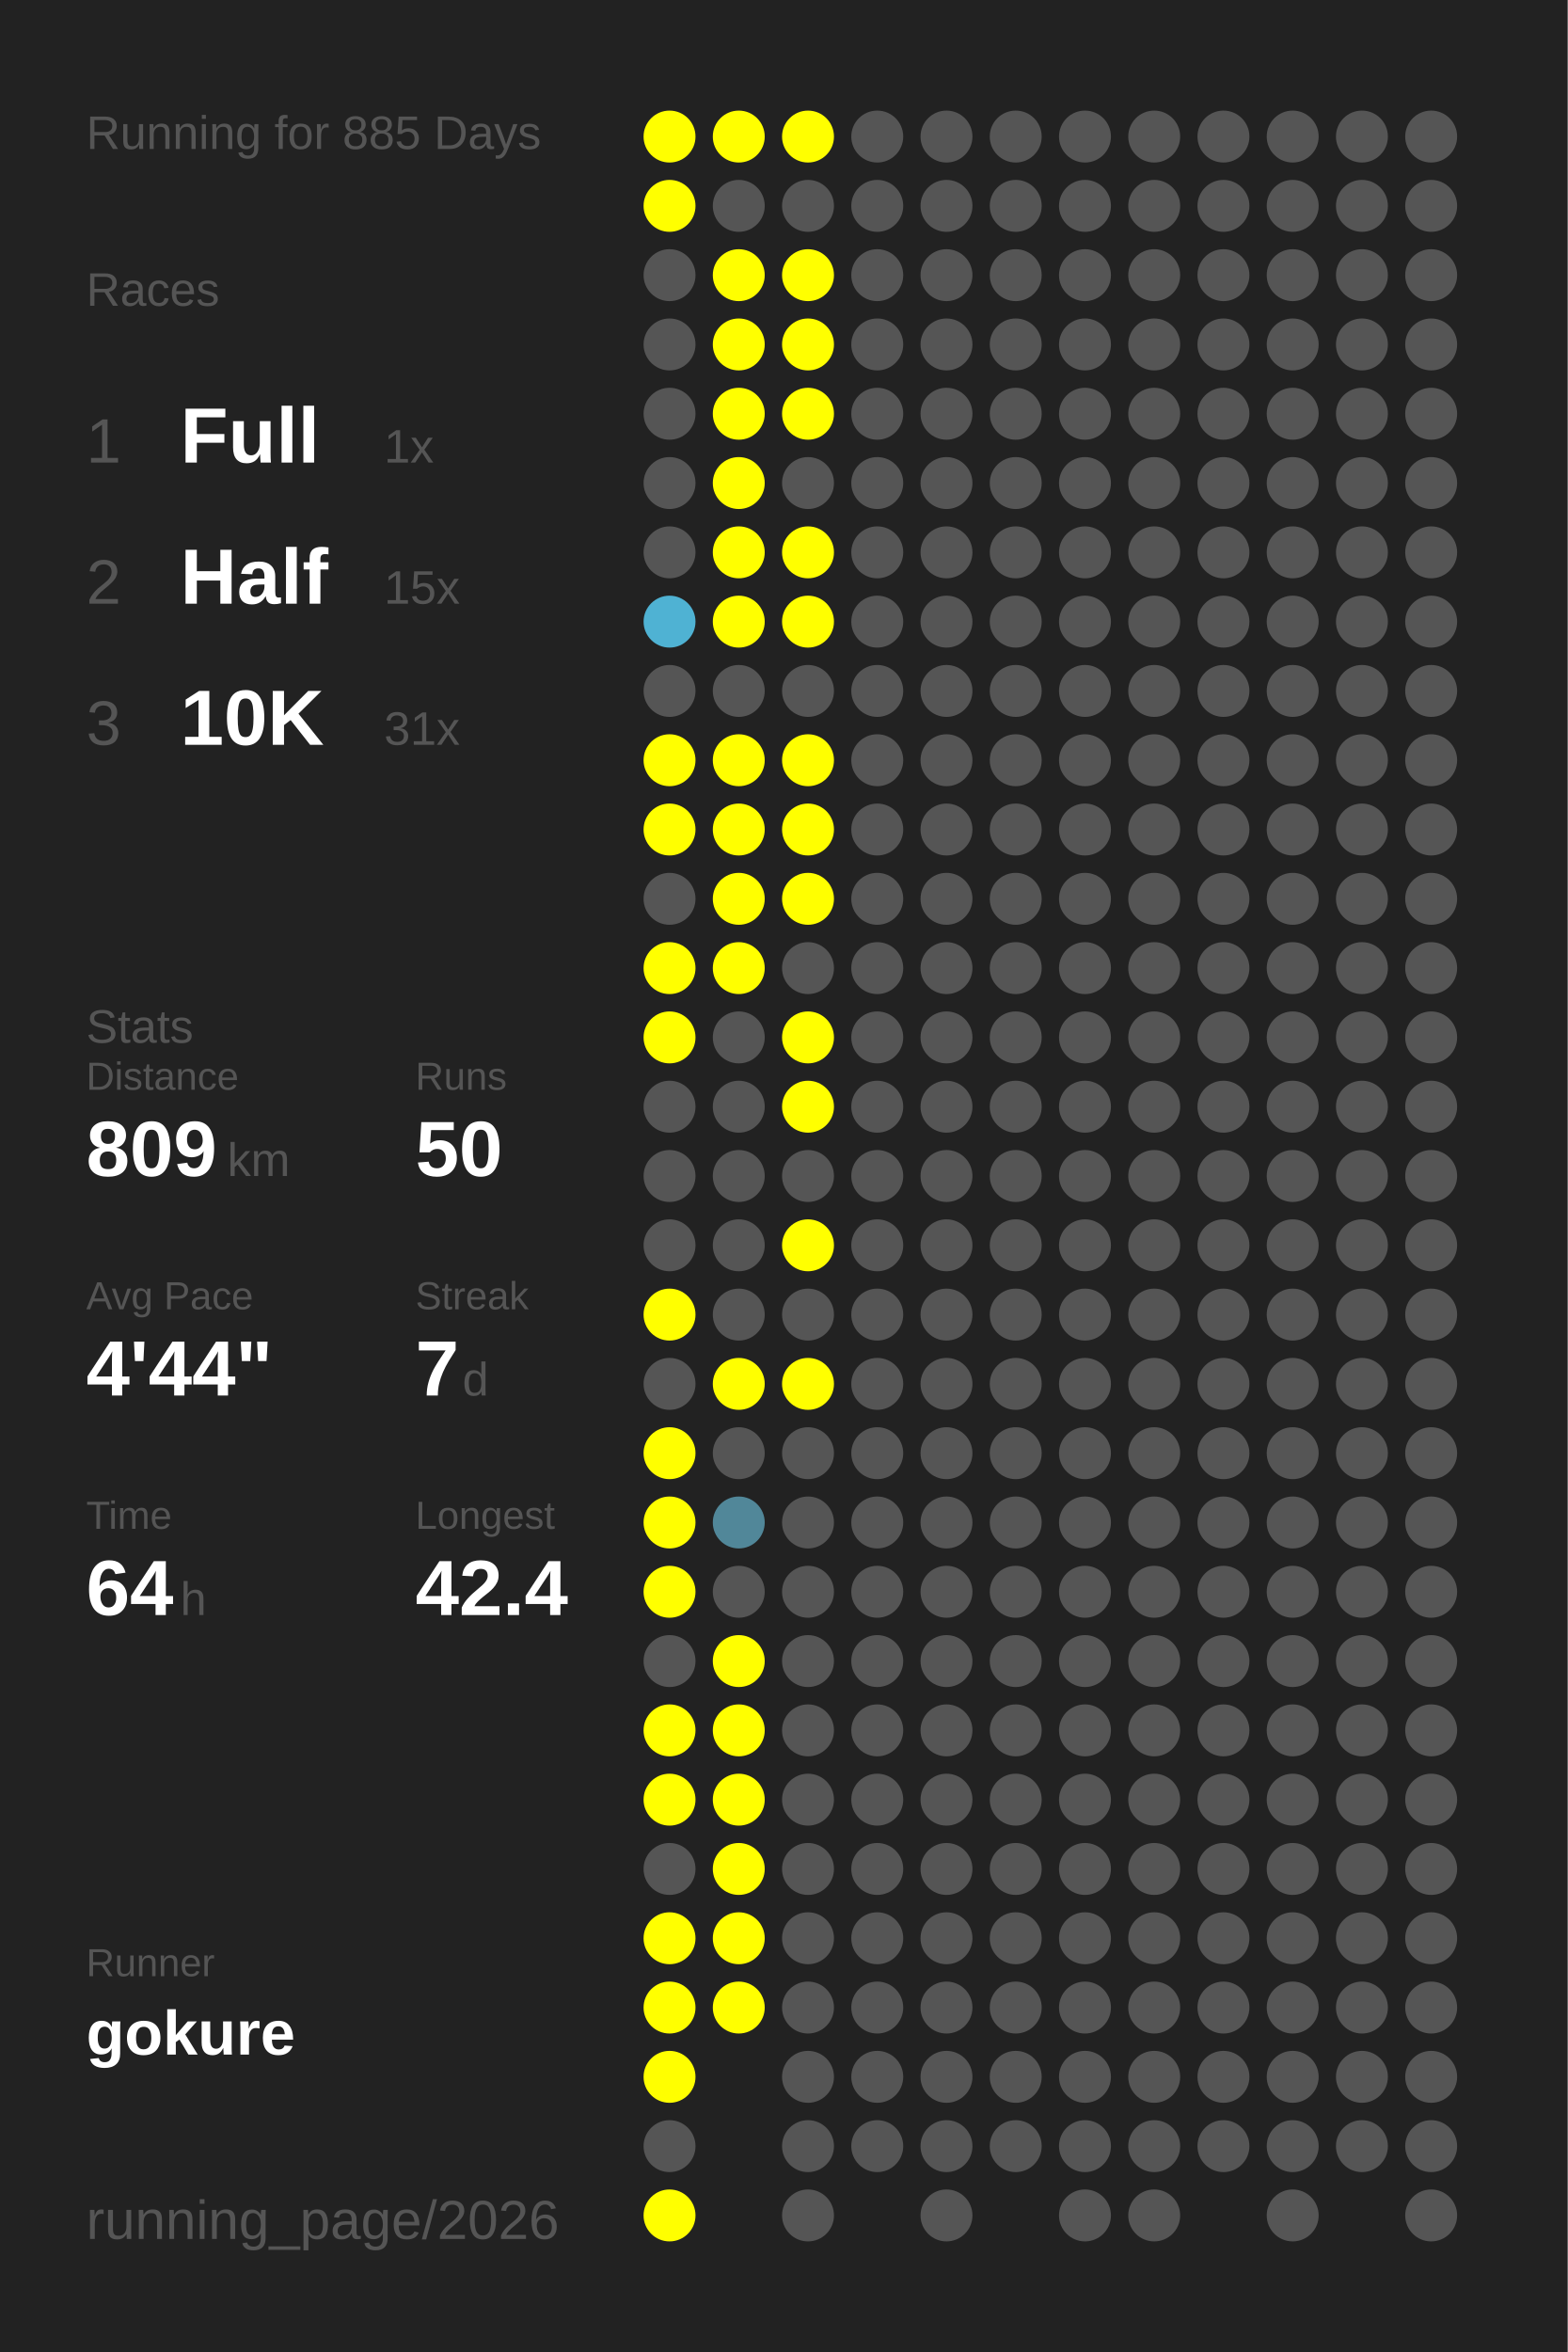
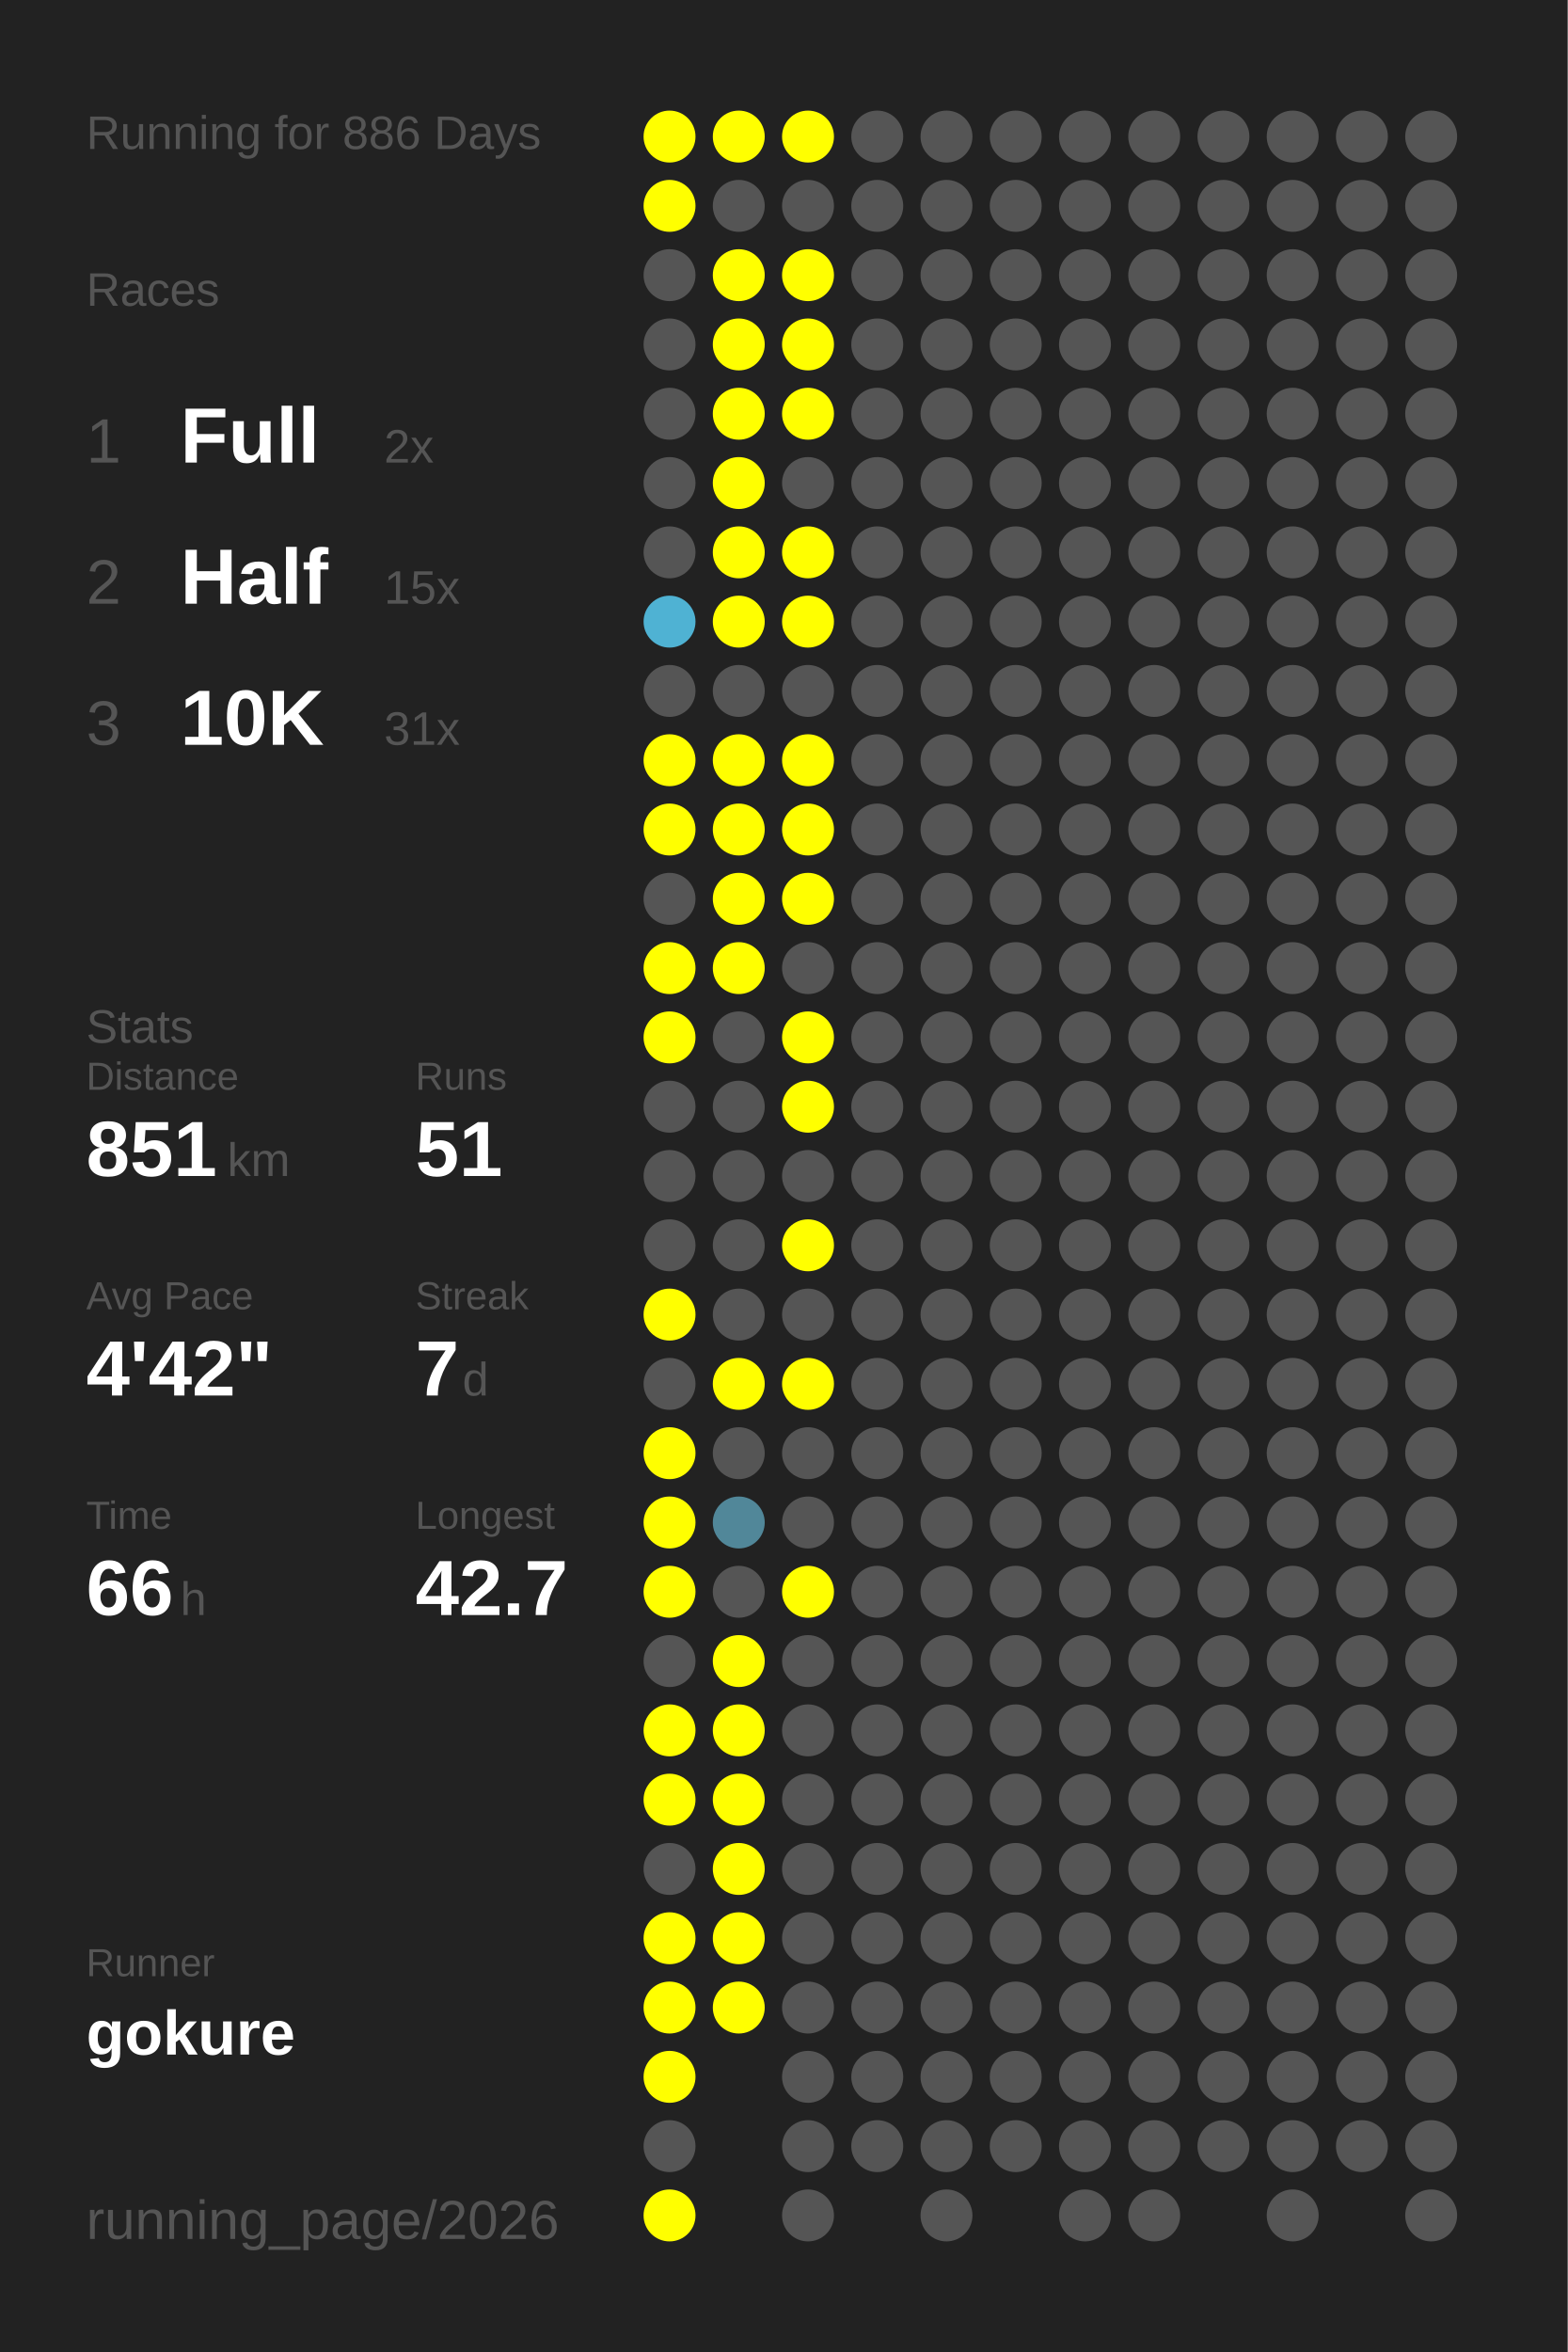
<svg xmlns="http://www.w3.org/2000/svg" baseProfile="full" height="300mm" version="1.1" viewBox="0,0,200,300" width="200mm">
  <defs />
  <rect fill="#222222" height="300" width="200" x="0" y="0" />
-   <text fill="#555555" style="font-size:6px; font-family:Arial;" x="11" y="19">Running for 885 Days</text>
+   <text fill="#555555" style="font-size:6px; font-family:Arial;" x="11" y="19">Running for 886 Days</text>
  <text fill="#555555" style="font-size:6px; font-family:Arial;" x="11" y="39">Races</text>
  <text fill="#555555" style="font-size:8px; font-family:Arial;" x="11" y="59">1</text>
  <text fill="#FFFFFF" style="font-size:10px; font-family:Arial; font-weight:bold;" x="23" y="59">Full</text>
-   <text fill="#555555" style="font-size:6px; font-family:Arial;" x="49" y="59">1x</text>
+   <text fill="#555555" style="font-size:6px; font-family:Arial;" x="49" y="59">2x</text>
  <text fill="#555555" style="font-size:8px; font-family:Arial;" x="11" y="77">2</text>
  <text fill="#FFFFFF" style="font-size:10px; font-family:Arial; font-weight:bold;" x="23" y="77">Half</text>
  <text fill="#555555" style="font-size:6px; font-family:Arial;" x="49" y="77">15x</text>
  <text fill="#555555" style="font-size:8px; font-family:Arial;" x="11" y="95">3</text>
  <text fill="#FFFFFF" style="font-size:10px; font-family:Arial; font-weight:bold;" x="23" y="95">10K</text>
  <text fill="#555555" style="font-size:6px; font-family:Arial;" x="49" y="95">31x</text>
  <text fill="#555555" style="font-size:6px; font-family:Arial;" x="11" y="133">Stats</text>
  <text fill="#555555" style="font-size:5px; font-family:Arial;" x="11" y="139">Distance</text>
-   <text fill="#FFFFFF" style="font-size:10px; font-family:Arial; font-weight:bold;" x="11" y="150">809</text>
+   <text fill="#FFFFFF" style="font-size:10px; font-family:Arial; font-weight:bold;" x="11" y="150">851</text>
  <text fill="#555555" style="font-size:6px; font-family:Arial;" x="29" y="150">km</text>
  <text fill="#555555" style="font-size:5px; font-family:Arial;" x="53" y="139">Runs</text>
-   <text fill="#FFFFFF" style="font-size:10px; font-family:Arial; font-weight:bold;" x="53" y="150">50</text>
+   <text fill="#FFFFFF" style="font-size:10px; font-family:Arial; font-weight:bold;" x="53" y="150">51</text>
  <text fill="#555555" style="font-size:5px; font-family:Arial;" x="11" y="167">Avg Pace</text>
-   <text fill="#FFFFFF" style="font-size:10px; font-family:Arial; font-weight:bold;" x="11" y="178">4'44"</text>
+   <text fill="#FFFFFF" style="font-size:10px; font-family:Arial; font-weight:bold;" x="11" y="178">4'42"</text>
  <text fill="#555555" style="font-size:5px; font-family:Arial;" x="53" y="167">Streak</text>
  <text fill="#FFFFFF" style="font-size:10px; font-family:Arial; font-weight:bold;" x="53" y="178">7</text>
  <text fill="#555555" style="font-size:6px; font-family:Arial;" x="59" y="178">d</text>
  <text fill="#555555" style="font-size:5px; font-family:Arial;" x="11" y="195">Time</text>
-   <text fill="#FFFFFF" style="font-size:10px; font-family:Arial; font-weight:bold;" x="11" y="206">64</text>
+   <text fill="#FFFFFF" style="font-size:10px; font-family:Arial; font-weight:bold;" x="11" y="206">66</text>
  <text fill="#555555" style="font-size:6px; font-family:Arial;" x="23" y="206">h</text>
  <text fill="#555555" style="font-size:5px; font-family:Arial;" x="53" y="195">Longest</text>
-   <text fill="#FFFFFF" style="font-size:10px; font-family:Arial; font-weight:bold;" x="53" y="206">42.4</text>
+   <text fill="#FFFFFF" style="font-size:10px; font-family:Arial; font-weight:bold;" x="53" y="206">42.7</text>
  <text fill="#555555" style="font-size:5px; font-family:Arial;" x="11" y="252.065">Runner</text>
  <text fill="#FFFFFF" style="font-size:8px; font-family:Arial; font-weight:bold;" x="11" y="262.065">gokure</text>
  <text fill="#555555" style="font-size:7px; font-family:Arial;" x="11" y="285.581">running_page/2026</text>
  <circle cx="85.417" cy="17.419" fill="#FFFF00" r="3.312" />
  <circle cx="85.417" cy="26.258" fill="#FFFF00" r="3.312" />
  <circle cx="85.417" cy="35.097" fill="#555555" r="3.312" />
  <circle cx="85.417" cy="43.935" fill="#555555" r="3.312" />
  <circle cx="85.417" cy="52.774" fill="#555555" r="3.312" />
  <circle cx="85.417" cy="61.613" fill="#555555" r="3.312" />
  <circle cx="85.417" cy="70.452" fill="#555555" r="3.312" />
  <circle cx="85.417" cy="79.29" fill="#4fb2d3" r="3.312" />
  <circle cx="85.417" cy="88.129" fill="#555555" r="3.312" />
  <circle cx="85.417" cy="96.968" fill="#FFFF00" r="3.312" />
  <circle cx="85.417" cy="105.806" fill="#FFFF00" r="3.312" />
  <circle cx="85.417" cy="114.645" fill="#555555" r="3.312" />
  <circle cx="85.417" cy="123.484" fill="#FFFF00" r="3.312" />
  <circle cx="85.417" cy="132.323" fill="#FFFF00" r="3.312" />
  <circle cx="85.417" cy="141.161" fill="#555555" r="3.312" />
  <circle cx="85.417" cy="150" fill="#555555" r="3.312" />
  <circle cx="85.417" cy="158.839" fill="#555555" r="3.312" />
  <circle cx="85.417" cy="167.677" fill="#FFFF00" r="3.312" />
  <circle cx="85.417" cy="176.516" fill="#555555" r="3.312" />
  <circle cx="85.417" cy="185.355" fill="#FFFF00" r="3.312" />
  <circle cx="85.417" cy="194.194" fill="#FFFF00" r="3.312" />
  <circle cx="85.417" cy="203.032" fill="#FFFF00" r="3.312" />
  <circle cx="85.417" cy="211.871" fill="#555555" r="3.312" />
  <circle cx="85.417" cy="220.71" fill="#FFFF00" r="3.312" />
  <circle cx="85.417" cy="229.548" fill="#FFFF00" r="3.312" />
  <circle cx="85.417" cy="238.387" fill="#555555" r="3.312" />
  <circle cx="85.417" cy="247.226" fill="#FFFF00" r="3.312" />
  <circle cx="85.417" cy="256.065" fill="#FFFF00" r="3.312" />
  <circle cx="85.417" cy="264.903" fill="#FFFF00" r="3.312" />
  <circle cx="85.417" cy="273.742" fill="#555555" r="3.312" />
  <circle cx="85.417" cy="282.581" fill="#FFFF00" r="3.312" />
  <circle cx="94.25" cy="17.419" fill="#FFFF00" r="3.312" />
  <circle cx="94.25" cy="26.258" fill="#555555" r="3.312" />
  <circle cx="94.25" cy="35.097" fill="#FFFF00" r="3.312" />
  <circle cx="94.25" cy="43.935" fill="#FFFF00" r="3.312" />
  <circle cx="94.25" cy="52.774" fill="#FFFF00" r="3.312" />
  <circle cx="94.25" cy="61.613" fill="#FFFF00" r="3.312" />
  <circle cx="94.25" cy="70.452" fill="#FFFF00" r="3.312" />
  <circle cx="94.25" cy="79.29" fill="#FFFF00" r="3.312" />
  <circle cx="94.25" cy="88.129" fill="#555555" r="3.312" />
  <circle cx="94.25" cy="96.968" fill="#FFFF00" r="3.312" />
  <circle cx="94.25" cy="105.806" fill="#FFFF00" r="3.312" />
  <circle cx="94.25" cy="114.645" fill="#FFFF00" r="3.312" />
  <circle cx="94.25" cy="123.484" fill="#FFFF00" r="3.312" />
  <circle cx="94.25" cy="132.323" fill="#555555" r="3.312" />
  <circle cx="94.25" cy="141.161" fill="#555555" r="3.312" />
  <circle cx="94.25" cy="150" fill="#555555" r="3.312" />
  <circle cx="94.25" cy="158.839" fill="#555555" r="3.312" />
  <circle cx="94.25" cy="167.677" fill="#555555" r="3.312" />
  <circle cx="94.25" cy="176.516" fill="#FFFF00" r="3.312" />
  <circle cx="94.25" cy="185.355" fill="#555555" r="3.312" />
  <circle cx="94.25" cy="194.194" fill="#518799" r="3.312" />
  <circle cx="94.25" cy="203.032" fill="#555555" r="3.312" />
  <circle cx="94.25" cy="211.871" fill="#FFFF00" r="3.312" />
  <circle cx="94.25" cy="220.71" fill="#FFFF00" r="3.312" />
  <circle cx="94.25" cy="229.548" fill="#FFFF00" r="3.312" />
  <circle cx="94.25" cy="238.387" fill="#FFFF00" r="3.312" />
  <circle cx="94.25" cy="247.226" fill="#FFFF00" r="3.312" />
  <circle cx="94.25" cy="256.065" fill="#FFFF00" r="3.312" />
  <circle cx="103.083" cy="17.419" fill="#FFFF00" r="3.312" />
  <circle cx="103.083" cy="26.258" fill="#555555" r="3.312" />
  <circle cx="103.083" cy="35.097" fill="#FFFF00" r="3.312" />
  <circle cx="103.083" cy="43.935" fill="#FFFF00" r="3.312" />
  <circle cx="103.083" cy="52.774" fill="#FFFF00" r="3.312" />
  <circle cx="103.083" cy="61.613" fill="#555555" r="3.312" />
  <circle cx="103.083" cy="70.452" fill="#FFFF00" r="3.312" />
  <circle cx="103.083" cy="79.29" fill="#FFFF00" r="3.312" />
  <circle cx="103.083" cy="88.129" fill="#555555" r="3.312" />
  <circle cx="103.083" cy="96.968" fill="#FFFF00" r="3.312" />
  <circle cx="103.083" cy="105.806" fill="#FFFF00" r="3.312" />
  <circle cx="103.083" cy="114.645" fill="#FFFF00" r="3.312" />
  <circle cx="103.083" cy="123.484" fill="#555555" r="3.312" />
  <circle cx="103.083" cy="132.323" fill="#FFFF00" r="3.312" />
  <circle cx="103.083" cy="141.161" fill="#FFFF00" r="3.312" />
  <circle cx="103.083" cy="150" fill="#555555" r="3.312" />
  <circle cx="103.083" cy="158.839" fill="#FFFF00" r="3.312" />
  <circle cx="103.083" cy="167.677" fill="#555555" r="3.312" />
  <circle cx="103.083" cy="176.516" fill="#FFFF00" r="3.312" />
  <circle cx="103.083" cy="185.355" fill="#555555" r="3.312" />
  <circle cx="103.083" cy="194.194" fill="#555555" r="3.312" />
-   <circle cx="103.083" cy="203.032" fill="#555555" r="3.312" />
+   <circle cx="103.083" cy="203.032" fill="#FFFF00" r="3.312" />
  <circle cx="103.083" cy="211.871" fill="#555555" r="3.312" />
  <circle cx="103.083" cy="220.71" fill="#555555" r="3.312" />
  <circle cx="103.083" cy="229.548" fill="#555555" r="3.312" />
  <circle cx="103.083" cy="238.387" fill="#555555" r="3.312" />
  <circle cx="103.083" cy="247.226" fill="#555555" r="3.312" />
  <circle cx="103.083" cy="256.065" fill="#555555" r="3.312" />
  <circle cx="103.083" cy="264.903" fill="#555555" r="3.312" />
  <circle cx="103.083" cy="273.742" fill="#555555" r="3.312" />
  <circle cx="103.083" cy="282.581" fill="#555555" r="3.312" />
  <circle cx="111.917" cy="17.419" fill="#555555" r="3.312" />
  <circle cx="111.917" cy="26.258" fill="#555555" r="3.312" />
  <circle cx="111.917" cy="35.097" fill="#555555" r="3.312" />
  <circle cx="111.917" cy="43.935" fill="#555555" r="3.312" />
  <circle cx="111.917" cy="52.774" fill="#555555" r="3.312" />
  <circle cx="111.917" cy="61.613" fill="#555555" r="3.312" />
  <circle cx="111.917" cy="70.452" fill="#555555" r="3.312" />
  <circle cx="111.917" cy="79.29" fill="#555555" r="3.312" />
  <circle cx="111.917" cy="88.129" fill="#555555" r="3.312" />
  <circle cx="111.917" cy="96.968" fill="#555555" r="3.312" />
  <circle cx="111.917" cy="105.806" fill="#555555" r="3.312" />
  <circle cx="111.917" cy="114.645" fill="#555555" r="3.312" />
  <circle cx="111.917" cy="123.484" fill="#555555" r="3.312" />
  <circle cx="111.917" cy="132.323" fill="#555555" r="3.312" />
  <circle cx="111.917" cy="141.161" fill="#555555" r="3.312" />
  <circle cx="111.917" cy="150" fill="#555555" r="3.312" />
  <circle cx="111.917" cy="158.839" fill="#555555" r="3.312" />
  <circle cx="111.917" cy="167.677" fill="#555555" r="3.312" />
  <circle cx="111.917" cy="176.516" fill="#555555" r="3.312" />
  <circle cx="111.917" cy="185.355" fill="#555555" r="3.312" />
  <circle cx="111.917" cy="194.194" fill="#555555" r="3.312" />
  <circle cx="111.917" cy="203.032" fill="#555555" r="3.312" />
  <circle cx="111.917" cy="211.871" fill="#555555" r="3.312" />
  <circle cx="111.917" cy="220.71" fill="#555555" r="3.312" />
  <circle cx="111.917" cy="229.548" fill="#555555" r="3.312" />
  <circle cx="111.917" cy="238.387" fill="#555555" r="3.312" />
  <circle cx="111.917" cy="247.226" fill="#555555" r="3.312" />
  <circle cx="111.917" cy="256.065" fill="#555555" r="3.312" />
  <circle cx="111.917" cy="264.903" fill="#555555" r="3.312" />
  <circle cx="111.917" cy="273.742" fill="#555555" r="3.312" />
  <circle cx="120.75" cy="17.419" fill="#555555" r="3.312" />
  <circle cx="120.75" cy="26.258" fill="#555555" r="3.312" />
  <circle cx="120.75" cy="35.097" fill="#555555" r="3.312" />
  <circle cx="120.75" cy="43.935" fill="#555555" r="3.312" />
  <circle cx="120.75" cy="52.774" fill="#555555" r="3.312" />
  <circle cx="120.75" cy="61.613" fill="#555555" r="3.312" />
  <circle cx="120.75" cy="70.452" fill="#555555" r="3.312" />
  <circle cx="120.75" cy="79.29" fill="#555555" r="3.312" />
  <circle cx="120.75" cy="88.129" fill="#555555" r="3.312" />
  <circle cx="120.75" cy="96.968" fill="#555555" r="3.312" />
  <circle cx="120.75" cy="105.806" fill="#555555" r="3.312" />
  <circle cx="120.75" cy="114.645" fill="#555555" r="3.312" />
  <circle cx="120.75" cy="123.484" fill="#555555" r="3.312" />
  <circle cx="120.75" cy="132.323" fill="#555555" r="3.312" />
  <circle cx="120.75" cy="141.161" fill="#555555" r="3.312" />
  <circle cx="120.75" cy="150" fill="#555555" r="3.312" />
  <circle cx="120.75" cy="158.839" fill="#555555" r="3.312" />
  <circle cx="120.75" cy="167.677" fill="#555555" r="3.312" />
  <circle cx="120.75" cy="176.516" fill="#555555" r="3.312" />
  <circle cx="120.75" cy="185.355" fill="#555555" r="3.312" />
  <circle cx="120.75" cy="194.194" fill="#555555" r="3.312" />
  <circle cx="120.75" cy="203.032" fill="#555555" r="3.312" />
  <circle cx="120.75" cy="211.871" fill="#555555" r="3.312" />
  <circle cx="120.75" cy="220.71" fill="#555555" r="3.312" />
  <circle cx="120.75" cy="229.548" fill="#555555" r="3.312" />
  <circle cx="120.75" cy="238.387" fill="#555555" r="3.312" />
  <circle cx="120.75" cy="247.226" fill="#555555" r="3.312" />
  <circle cx="120.75" cy="256.065" fill="#555555" r="3.312" />
  <circle cx="120.75" cy="264.903" fill="#555555" r="3.312" />
  <circle cx="120.75" cy="273.742" fill="#555555" r="3.312" />
  <circle cx="120.75" cy="282.581" fill="#555555" r="3.312" />
  <circle cx="129.583" cy="17.419" fill="#555555" r="3.312" />
  <circle cx="129.583" cy="26.258" fill="#555555" r="3.312" />
  <circle cx="129.583" cy="35.097" fill="#555555" r="3.312" />
  <circle cx="129.583" cy="43.935" fill="#555555" r="3.312" />
  <circle cx="129.583" cy="52.774" fill="#555555" r="3.312" />
  <circle cx="129.583" cy="61.613" fill="#555555" r="3.312" />
  <circle cx="129.583" cy="70.452" fill="#555555" r="3.312" />
  <circle cx="129.583" cy="79.29" fill="#555555" r="3.312" />
  <circle cx="129.583" cy="88.129" fill="#555555" r="3.312" />
  <circle cx="129.583" cy="96.968" fill="#555555" r="3.312" />
  <circle cx="129.583" cy="105.806" fill="#555555" r="3.312" />
  <circle cx="129.583" cy="114.645" fill="#555555" r="3.312" />
  <circle cx="129.583" cy="123.484" fill="#555555" r="3.312" />
  <circle cx="129.583" cy="132.323" fill="#555555" r="3.312" />
  <circle cx="129.583" cy="141.161" fill="#555555" r="3.312" />
  <circle cx="129.583" cy="150" fill="#555555" r="3.312" />
  <circle cx="129.583" cy="158.839" fill="#555555" r="3.312" />
  <circle cx="129.583" cy="167.677" fill="#555555" r="3.312" />
  <circle cx="129.583" cy="176.516" fill="#555555" r="3.312" />
  <circle cx="129.583" cy="185.355" fill="#555555" r="3.312" />
  <circle cx="129.583" cy="194.194" fill="#555555" r="3.312" />
  <circle cx="129.583" cy="203.032" fill="#555555" r="3.312" />
  <circle cx="129.583" cy="211.871" fill="#555555" r="3.312" />
  <circle cx="129.583" cy="220.71" fill="#555555" r="3.312" />
  <circle cx="129.583" cy="229.548" fill="#555555" r="3.312" />
  <circle cx="129.583" cy="238.387" fill="#555555" r="3.312" />
  <circle cx="129.583" cy="247.226" fill="#555555" r="3.312" />
  <circle cx="129.583" cy="256.065" fill="#555555" r="3.312" />
  <circle cx="129.583" cy="264.903" fill="#555555" r="3.312" />
  <circle cx="129.583" cy="273.742" fill="#555555" r="3.312" />
  <circle cx="138.417" cy="17.419" fill="#555555" r="3.312" />
  <circle cx="138.417" cy="26.258" fill="#555555" r="3.312" />
  <circle cx="138.417" cy="35.097" fill="#555555" r="3.312" />
  <circle cx="138.417" cy="43.935" fill="#555555" r="3.312" />
  <circle cx="138.417" cy="52.774" fill="#555555" r="3.312" />
  <circle cx="138.417" cy="61.613" fill="#555555" r="3.312" />
  <circle cx="138.417" cy="70.452" fill="#555555" r="3.312" />
  <circle cx="138.417" cy="79.29" fill="#555555" r="3.312" />
  <circle cx="138.417" cy="88.129" fill="#555555" r="3.312" />
  <circle cx="138.417" cy="96.968" fill="#555555" r="3.312" />
  <circle cx="138.417" cy="105.806" fill="#555555" r="3.312" />
  <circle cx="138.417" cy="114.645" fill="#555555" r="3.312" />
  <circle cx="138.417" cy="123.484" fill="#555555" r="3.312" />
  <circle cx="138.417" cy="132.323" fill="#555555" r="3.312" />
  <circle cx="138.417" cy="141.161" fill="#555555" r="3.312" />
  <circle cx="138.417" cy="150" fill="#555555" r="3.312" />
  <circle cx="138.417" cy="158.839" fill="#555555" r="3.312" />
  <circle cx="138.417" cy="167.677" fill="#555555" r="3.312" />
  <circle cx="138.417" cy="176.516" fill="#555555" r="3.312" />
  <circle cx="138.417" cy="185.355" fill="#555555" r="3.312" />
  <circle cx="138.417" cy="194.194" fill="#555555" r="3.312" />
  <circle cx="138.417" cy="203.032" fill="#555555" r="3.312" />
  <circle cx="138.417" cy="211.871" fill="#555555" r="3.312" />
  <circle cx="138.417" cy="220.71" fill="#555555" r="3.312" />
  <circle cx="138.417" cy="229.548" fill="#555555" r="3.312" />
  <circle cx="138.417" cy="238.387" fill="#555555" r="3.312" />
  <circle cx="138.417" cy="247.226" fill="#555555" r="3.312" />
  <circle cx="138.417" cy="256.065" fill="#555555" r="3.312" />
  <circle cx="138.417" cy="264.903" fill="#555555" r="3.312" />
  <circle cx="138.417" cy="273.742" fill="#555555" r="3.312" />
  <circle cx="138.417" cy="282.581" fill="#555555" r="3.312" />
  <circle cx="147.25" cy="17.419" fill="#555555" r="3.312" />
  <circle cx="147.25" cy="26.258" fill="#555555" r="3.312" />
  <circle cx="147.25" cy="35.097" fill="#555555" r="3.312" />
  <circle cx="147.25" cy="43.935" fill="#555555" r="3.312" />
  <circle cx="147.25" cy="52.774" fill="#555555" r="3.312" />
  <circle cx="147.25" cy="61.613" fill="#555555" r="3.312" />
  <circle cx="147.25" cy="70.452" fill="#555555" r="3.312" />
  <circle cx="147.25" cy="79.29" fill="#555555" r="3.312" />
  <circle cx="147.25" cy="88.129" fill="#555555" r="3.312" />
  <circle cx="147.25" cy="96.968" fill="#555555" r="3.312" />
  <circle cx="147.25" cy="105.806" fill="#555555" r="3.312" />
  <circle cx="147.25" cy="114.645" fill="#555555" r="3.312" />
  <circle cx="147.25" cy="123.484" fill="#555555" r="3.312" />
  <circle cx="147.25" cy="132.323" fill="#555555" r="3.312" />
  <circle cx="147.25" cy="141.161" fill="#555555" r="3.312" />
  <circle cx="147.25" cy="150" fill="#555555" r="3.312" />
  <circle cx="147.25" cy="158.839" fill="#555555" r="3.312" />
  <circle cx="147.25" cy="167.677" fill="#555555" r="3.312" />
  <circle cx="147.25" cy="176.516" fill="#555555" r="3.312" />
  <circle cx="147.25" cy="185.355" fill="#555555" r="3.312" />
  <circle cx="147.25" cy="194.194" fill="#555555" r="3.312" />
  <circle cx="147.25" cy="203.032" fill="#555555" r="3.312" />
  <circle cx="147.25" cy="211.871" fill="#555555" r="3.312" />
  <circle cx="147.25" cy="220.71" fill="#555555" r="3.312" />
  <circle cx="147.25" cy="229.548" fill="#555555" r="3.312" />
  <circle cx="147.25" cy="238.387" fill="#555555" r="3.312" />
  <circle cx="147.25" cy="247.226" fill="#555555" r="3.312" />
  <circle cx="147.25" cy="256.065" fill="#555555" r="3.312" />
  <circle cx="147.25" cy="264.903" fill="#555555" r="3.312" />
  <circle cx="147.25" cy="273.742" fill="#555555" r="3.312" />
  <circle cx="147.25" cy="282.581" fill="#555555" r="3.312" />
  <circle cx="156.083" cy="17.419" fill="#555555" r="3.312" />
  <circle cx="156.083" cy="26.258" fill="#555555" r="3.312" />
  <circle cx="156.083" cy="35.097" fill="#555555" r="3.312" />
  <circle cx="156.083" cy="43.935" fill="#555555" r="3.312" />
  <circle cx="156.083" cy="52.774" fill="#555555" r="3.312" />
  <circle cx="156.083" cy="61.613" fill="#555555" r="3.312" />
  <circle cx="156.083" cy="70.452" fill="#555555" r="3.312" />
  <circle cx="156.083" cy="79.29" fill="#555555" r="3.312" />
  <circle cx="156.083" cy="88.129" fill="#555555" r="3.312" />
  <circle cx="156.083" cy="96.968" fill="#555555" r="3.312" />
  <circle cx="156.083" cy="105.806" fill="#555555" r="3.312" />
  <circle cx="156.083" cy="114.645" fill="#555555" r="3.312" />
  <circle cx="156.083" cy="123.484" fill="#555555" r="3.312" />
  <circle cx="156.083" cy="132.323" fill="#555555" r="3.312" />
  <circle cx="156.083" cy="141.161" fill="#555555" r="3.312" />
  <circle cx="156.083" cy="150" fill="#555555" r="3.312" />
  <circle cx="156.083" cy="158.839" fill="#555555" r="3.312" />
  <circle cx="156.083" cy="167.677" fill="#555555" r="3.312" />
  <circle cx="156.083" cy="176.516" fill="#555555" r="3.312" />
  <circle cx="156.083" cy="185.355" fill="#555555" r="3.312" />
  <circle cx="156.083" cy="194.194" fill="#555555" r="3.312" />
  <circle cx="156.083" cy="203.032" fill="#555555" r="3.312" />
  <circle cx="156.083" cy="211.871" fill="#555555" r="3.312" />
  <circle cx="156.083" cy="220.71" fill="#555555" r="3.312" />
  <circle cx="156.083" cy="229.548" fill="#555555" r="3.312" />
  <circle cx="156.083" cy="238.387" fill="#555555" r="3.312" />
  <circle cx="156.083" cy="247.226" fill="#555555" r="3.312" />
  <circle cx="156.083" cy="256.065" fill="#555555" r="3.312" />
  <circle cx="156.083" cy="264.903" fill="#555555" r="3.312" />
  <circle cx="156.083" cy="273.742" fill="#555555" r="3.312" />
  <circle cx="164.917" cy="17.419" fill="#555555" r="3.312" />
  <circle cx="164.917" cy="26.258" fill="#555555" r="3.312" />
  <circle cx="164.917" cy="35.097" fill="#555555" r="3.312" />
  <circle cx="164.917" cy="43.935" fill="#555555" r="3.312" />
  <circle cx="164.917" cy="52.774" fill="#555555" r="3.312" />
  <circle cx="164.917" cy="61.613" fill="#555555" r="3.312" />
  <circle cx="164.917" cy="70.452" fill="#555555" r="3.312" />
  <circle cx="164.917" cy="79.29" fill="#555555" r="3.312" />
  <circle cx="164.917" cy="88.129" fill="#555555" r="3.312" />
  <circle cx="164.917" cy="96.968" fill="#555555" r="3.312" />
  <circle cx="164.917" cy="105.806" fill="#555555" r="3.312" />
  <circle cx="164.917" cy="114.645" fill="#555555" r="3.312" />
  <circle cx="164.917" cy="123.484" fill="#555555" r="3.312" />
  <circle cx="164.917" cy="132.323" fill="#555555" r="3.312" />
  <circle cx="164.917" cy="141.161" fill="#555555" r="3.312" />
  <circle cx="164.917" cy="150" fill="#555555" r="3.312" />
  <circle cx="164.917" cy="158.839" fill="#555555" r="3.312" />
  <circle cx="164.917" cy="167.677" fill="#555555" r="3.312" />
  <circle cx="164.917" cy="176.516" fill="#555555" r="3.312" />
  <circle cx="164.917" cy="185.355" fill="#555555" r="3.312" />
  <circle cx="164.917" cy="194.194" fill="#555555" r="3.312" />
  <circle cx="164.917" cy="203.032" fill="#555555" r="3.312" />
  <circle cx="164.917" cy="211.871" fill="#555555" r="3.312" />
  <circle cx="164.917" cy="220.71" fill="#555555" r="3.312" />
  <circle cx="164.917" cy="229.548" fill="#555555" r="3.312" />
  <circle cx="164.917" cy="238.387" fill="#555555" r="3.312" />
  <circle cx="164.917" cy="247.226" fill="#555555" r="3.312" />
  <circle cx="164.917" cy="256.065" fill="#555555" r="3.312" />
  <circle cx="164.917" cy="264.903" fill="#555555" r="3.312" />
  <circle cx="164.917" cy="273.742" fill="#555555" r="3.312" />
  <circle cx="164.917" cy="282.581" fill="#555555" r="3.312" />
  <circle cx="173.75" cy="17.419" fill="#555555" r="3.312" />
  <circle cx="173.75" cy="26.258" fill="#555555" r="3.312" />
  <circle cx="173.75" cy="35.097" fill="#555555" r="3.312" />
  <circle cx="173.75" cy="43.935" fill="#555555" r="3.312" />
  <circle cx="173.75" cy="52.774" fill="#555555" r="3.312" />
  <circle cx="173.75" cy="61.613" fill="#555555" r="3.312" />
  <circle cx="173.75" cy="70.452" fill="#555555" r="3.312" />
  <circle cx="173.75" cy="79.29" fill="#555555" r="3.312" />
  <circle cx="173.75" cy="88.129" fill="#555555" r="3.312" />
  <circle cx="173.75" cy="96.968" fill="#555555" r="3.312" />
  <circle cx="173.75" cy="105.806" fill="#555555" r="3.312" />
  <circle cx="173.75" cy="114.645" fill="#555555" r="3.312" />
  <circle cx="173.75" cy="123.484" fill="#555555" r="3.312" />
  <circle cx="173.75" cy="132.323" fill="#555555" r="3.312" />
  <circle cx="173.75" cy="141.161" fill="#555555" r="3.312" />
  <circle cx="173.75" cy="150" fill="#555555" r="3.312" />
  <circle cx="173.75" cy="158.839" fill="#555555" r="3.312" />
  <circle cx="173.75" cy="167.677" fill="#555555" r="3.312" />
  <circle cx="173.75" cy="176.516" fill="#555555" r="3.312" />
  <circle cx="173.75" cy="185.355" fill="#555555" r="3.312" />
  <circle cx="173.75" cy="194.194" fill="#555555" r="3.312" />
  <circle cx="173.75" cy="203.032" fill="#555555" r="3.312" />
  <circle cx="173.75" cy="211.871" fill="#555555" r="3.312" />
  <circle cx="173.75" cy="220.71" fill="#555555" r="3.312" />
  <circle cx="173.75" cy="229.548" fill="#555555" r="3.312" />
  <circle cx="173.75" cy="238.387" fill="#555555" r="3.312" />
  <circle cx="173.75" cy="247.226" fill="#555555" r="3.312" />
  <circle cx="173.75" cy="256.065" fill="#555555" r="3.312" />
  <circle cx="173.75" cy="264.903" fill="#555555" r="3.312" />
  <circle cx="173.75" cy="273.742" fill="#555555" r="3.312" />
  <circle cx="182.583" cy="17.419" fill="#555555" r="3.312" />
  <circle cx="182.583" cy="26.258" fill="#555555" r="3.312" />
  <circle cx="182.583" cy="35.097" fill="#555555" r="3.312" />
  <circle cx="182.583" cy="43.935" fill="#555555" r="3.312" />
  <circle cx="182.583" cy="52.774" fill="#555555" r="3.312" />
  <circle cx="182.583" cy="61.613" fill="#555555" r="3.312" />
  <circle cx="182.583" cy="70.452" fill="#555555" r="3.312" />
  <circle cx="182.583" cy="79.29" fill="#555555" r="3.312" />
  <circle cx="182.583" cy="88.129" fill="#555555" r="3.312" />
  <circle cx="182.583" cy="96.968" fill="#555555" r="3.312" />
  <circle cx="182.583" cy="105.806" fill="#555555" r="3.312" />
  <circle cx="182.583" cy="114.645" fill="#555555" r="3.312" />
  <circle cx="182.583" cy="123.484" fill="#555555" r="3.312" />
  <circle cx="182.583" cy="132.323" fill="#555555" r="3.312" />
  <circle cx="182.583" cy="141.161" fill="#555555" r="3.312" />
  <circle cx="182.583" cy="150" fill="#555555" r="3.312" />
  <circle cx="182.583" cy="158.839" fill="#555555" r="3.312" />
  <circle cx="182.583" cy="167.677" fill="#555555" r="3.312" />
  <circle cx="182.583" cy="176.516" fill="#555555" r="3.312" />
  <circle cx="182.583" cy="185.355" fill="#555555" r="3.312" />
  <circle cx="182.583" cy="194.194" fill="#555555" r="3.312" />
  <circle cx="182.583" cy="203.032" fill="#555555" r="3.312" />
  <circle cx="182.583" cy="211.871" fill="#555555" r="3.312" />
  <circle cx="182.583" cy="220.71" fill="#555555" r="3.312" />
  <circle cx="182.583" cy="229.548" fill="#555555" r="3.312" />
  <circle cx="182.583" cy="238.387" fill="#555555" r="3.312" />
  <circle cx="182.583" cy="247.226" fill="#555555" r="3.312" />
  <circle cx="182.583" cy="256.065" fill="#555555" r="3.312" />
  <circle cx="182.583" cy="264.903" fill="#555555" r="3.312" />
  <circle cx="182.583" cy="273.742" fill="#555555" r="3.312" />
  <circle cx="182.583" cy="282.581" fill="#555555" r="3.312" />
</svg>
